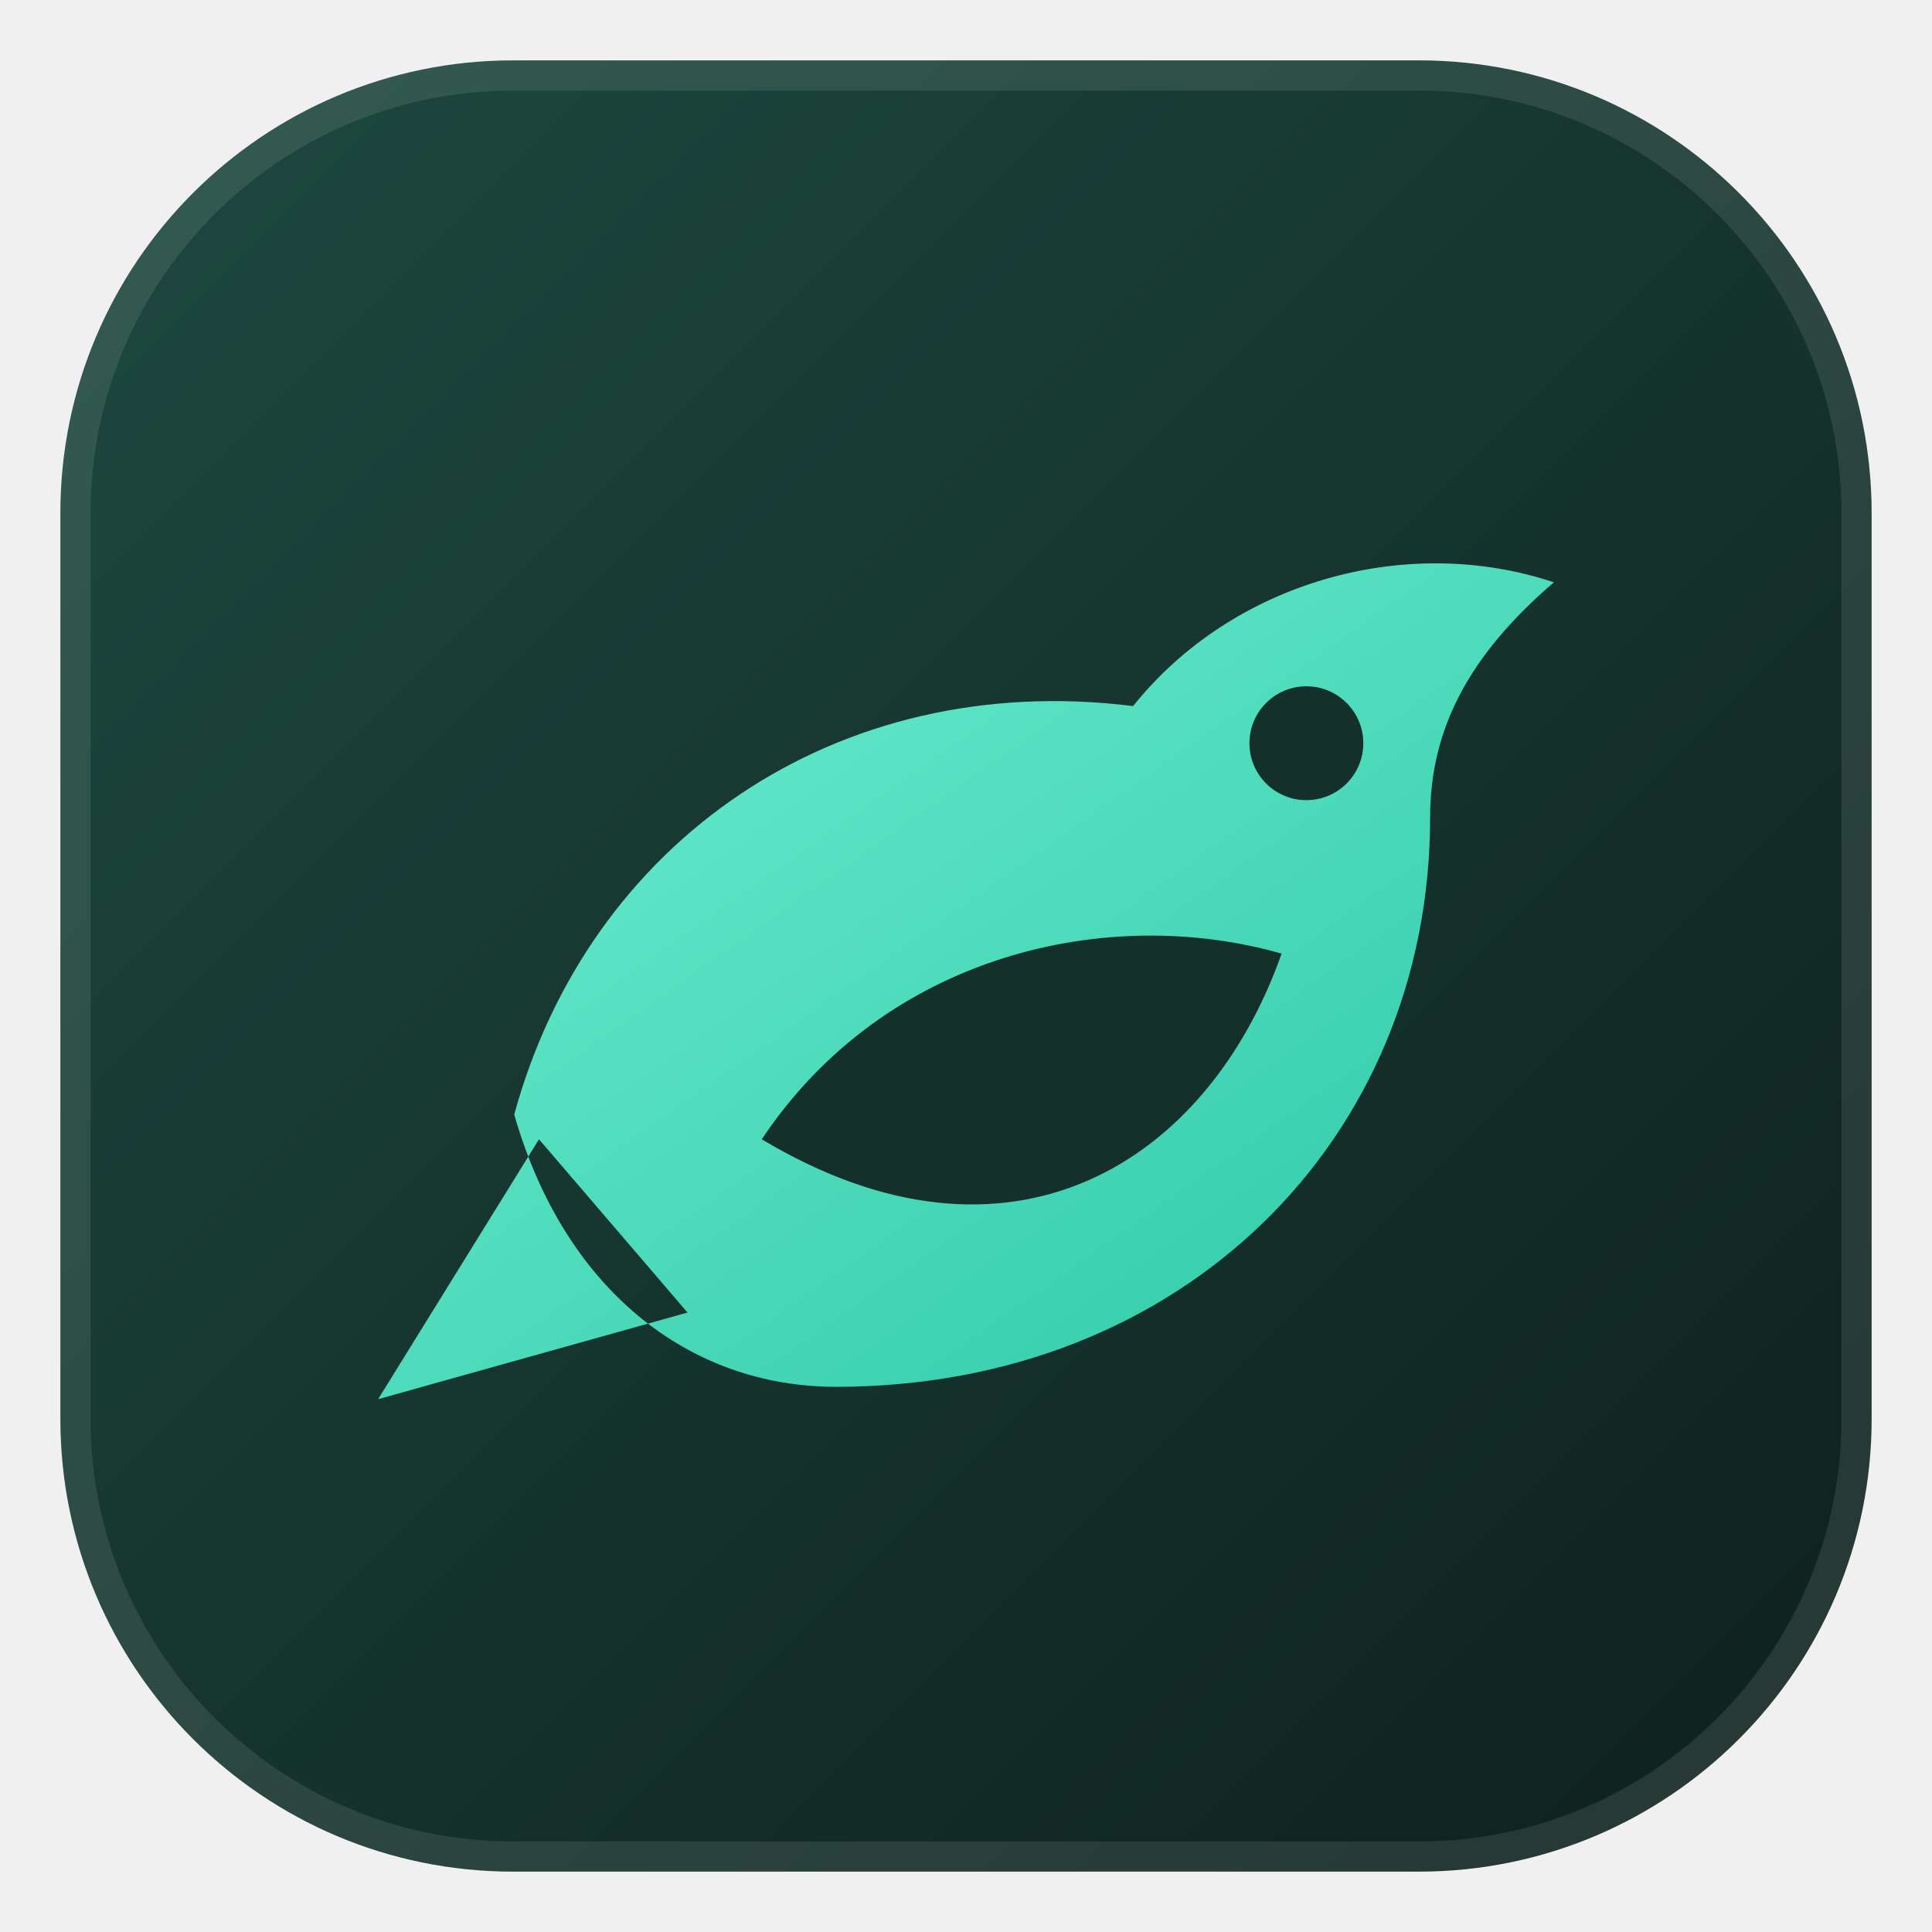
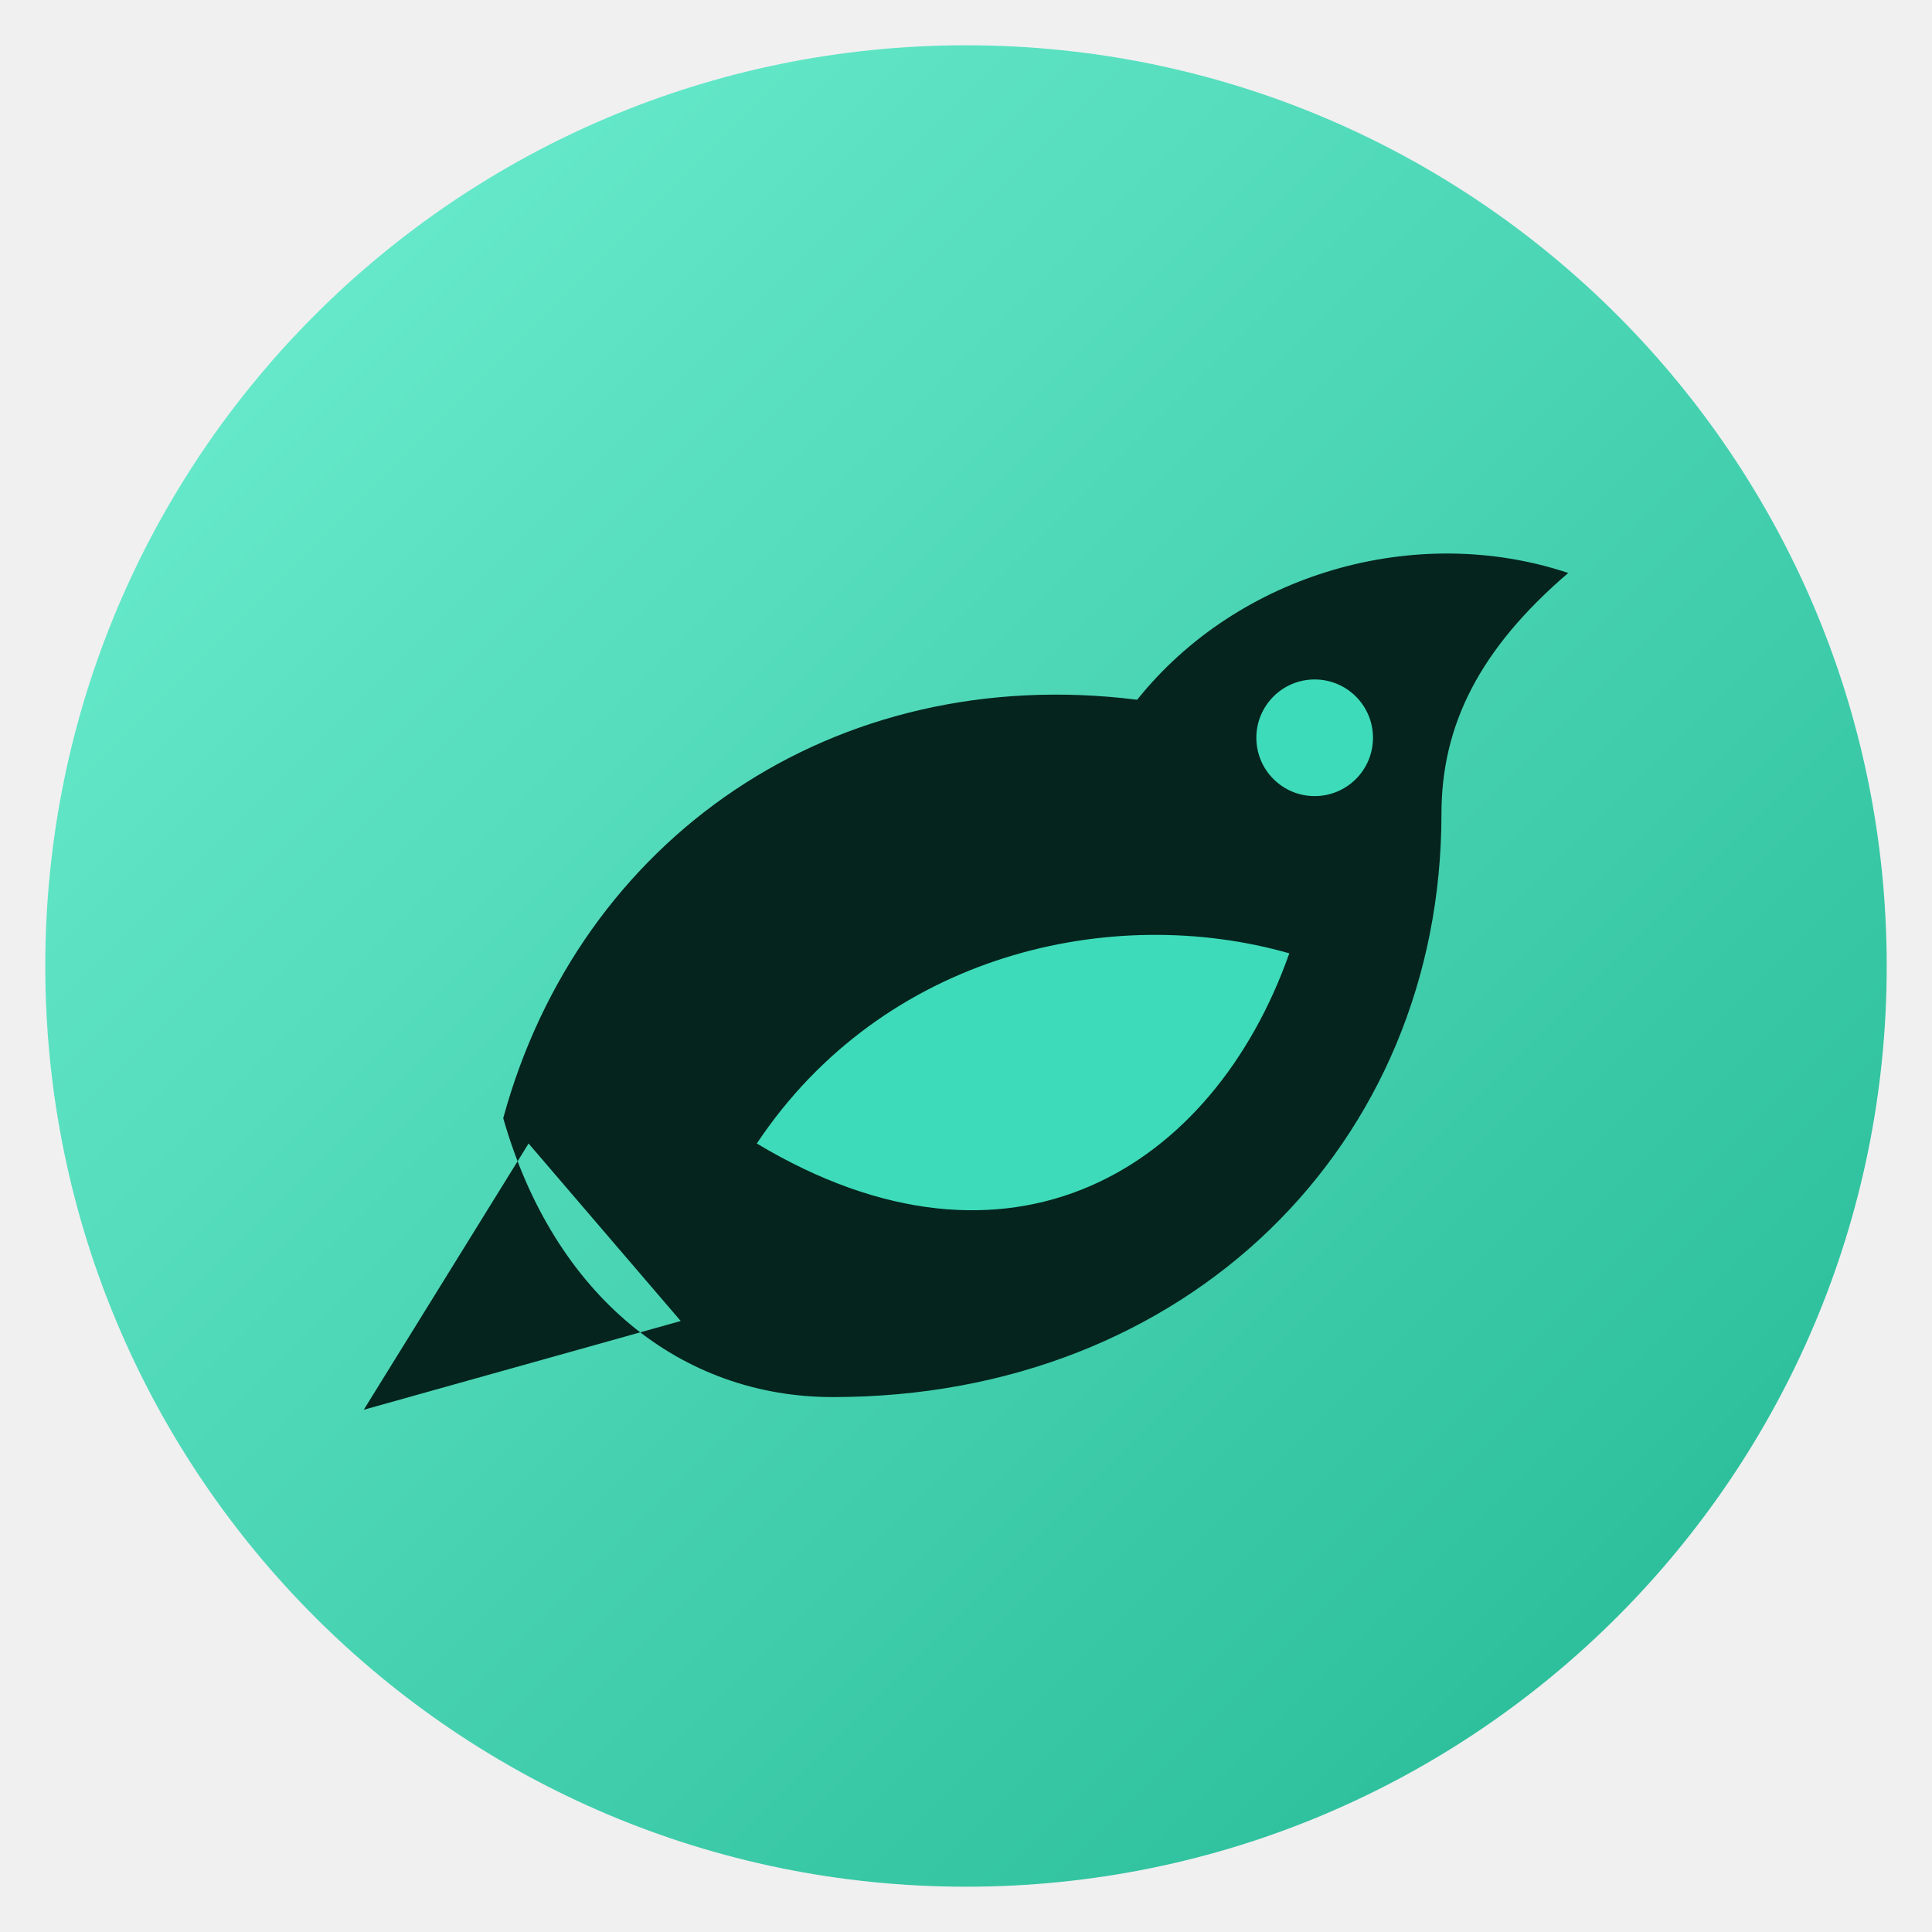
<svg xmlns="http://www.w3.org/2000/svg" viewBox="0 0 64 64" width="64" height="64">
  <defs>
-     <linearGradient id="vireo-tile" x1="0" y1="0" x2="1" y2="1">
-       <stop offset="0" stop-color="#1D4A40" />
-       <stop offset="1" stop-color="#0E1F1C" />
-     </linearGradient>
-     <linearGradient id="vireo-bird" x1="0" y1="0" x2="1" y2="1">
+     <linearGradient id="vireo-badge" x1="0" y1="0" x2="1" y2="1">
      <stop offset="0" stop-color="#6FF0D2" />
-       <stop offset="1" stop-color="#2CC7A6" />
+       <stop offset="1" stop-color="#23B894" />
    </linearGradient>
  </defs>
-   <rect x="2" y="2" width="60" height="60" rx="15" fill="url(#vireo-tile)" />
-   <rect x="2.5" y="2.5" width="59" height="59" rx="14.5" fill="none" stroke="#FFFFFF" stroke-opacity="0.10" />
-   <g transform="translate(32 32) scale(0.82) translate(-30.25 -30)">
-     <path fill="url(#vireo-bird)" d="M12 36C15 25 25 18 37 19.5C41 14.5 48 12.5 54 14.5C50.5 17.5 49 20.5 49 24C49 37 39 47 25 47C19 47 14 43 12 36Z M13 37L6.5 47.5L19 44Z" />
-     <path fill="#13302A" d="M22 37C27 29.5 36 27.5 43 29.5C40 38 32 43 22 37Z" />
-     <circle cx="44" cy="21" r="2.3" fill="#13302A" />
+   <circle cx="32" cy="32" r="30.5" fill="url(#vireo-badge)" />
+   <g transform="translate(32 32) scale(0.84) translate(-30.25 -30)">
+     <path fill="#04241D" d="M12 36C15 25 25 18 37 19.5C41 14.5 48 12.5 54 14.5C50.5 17.5 49 20.5 49 24C49 37 39 47 25 47C19 47 14 43 12 36Z M13 37L6.5 47.5L19 44Z" />
+     <path fill="#3DDBB9" d="M22 37C27 29.5 36 27.5 43 29.5C40 38 32 43 22 37Z" />
+     <circle cx="44" cy="21" r="2.3" fill="#3DDBB9" />
  </g>
</svg>
